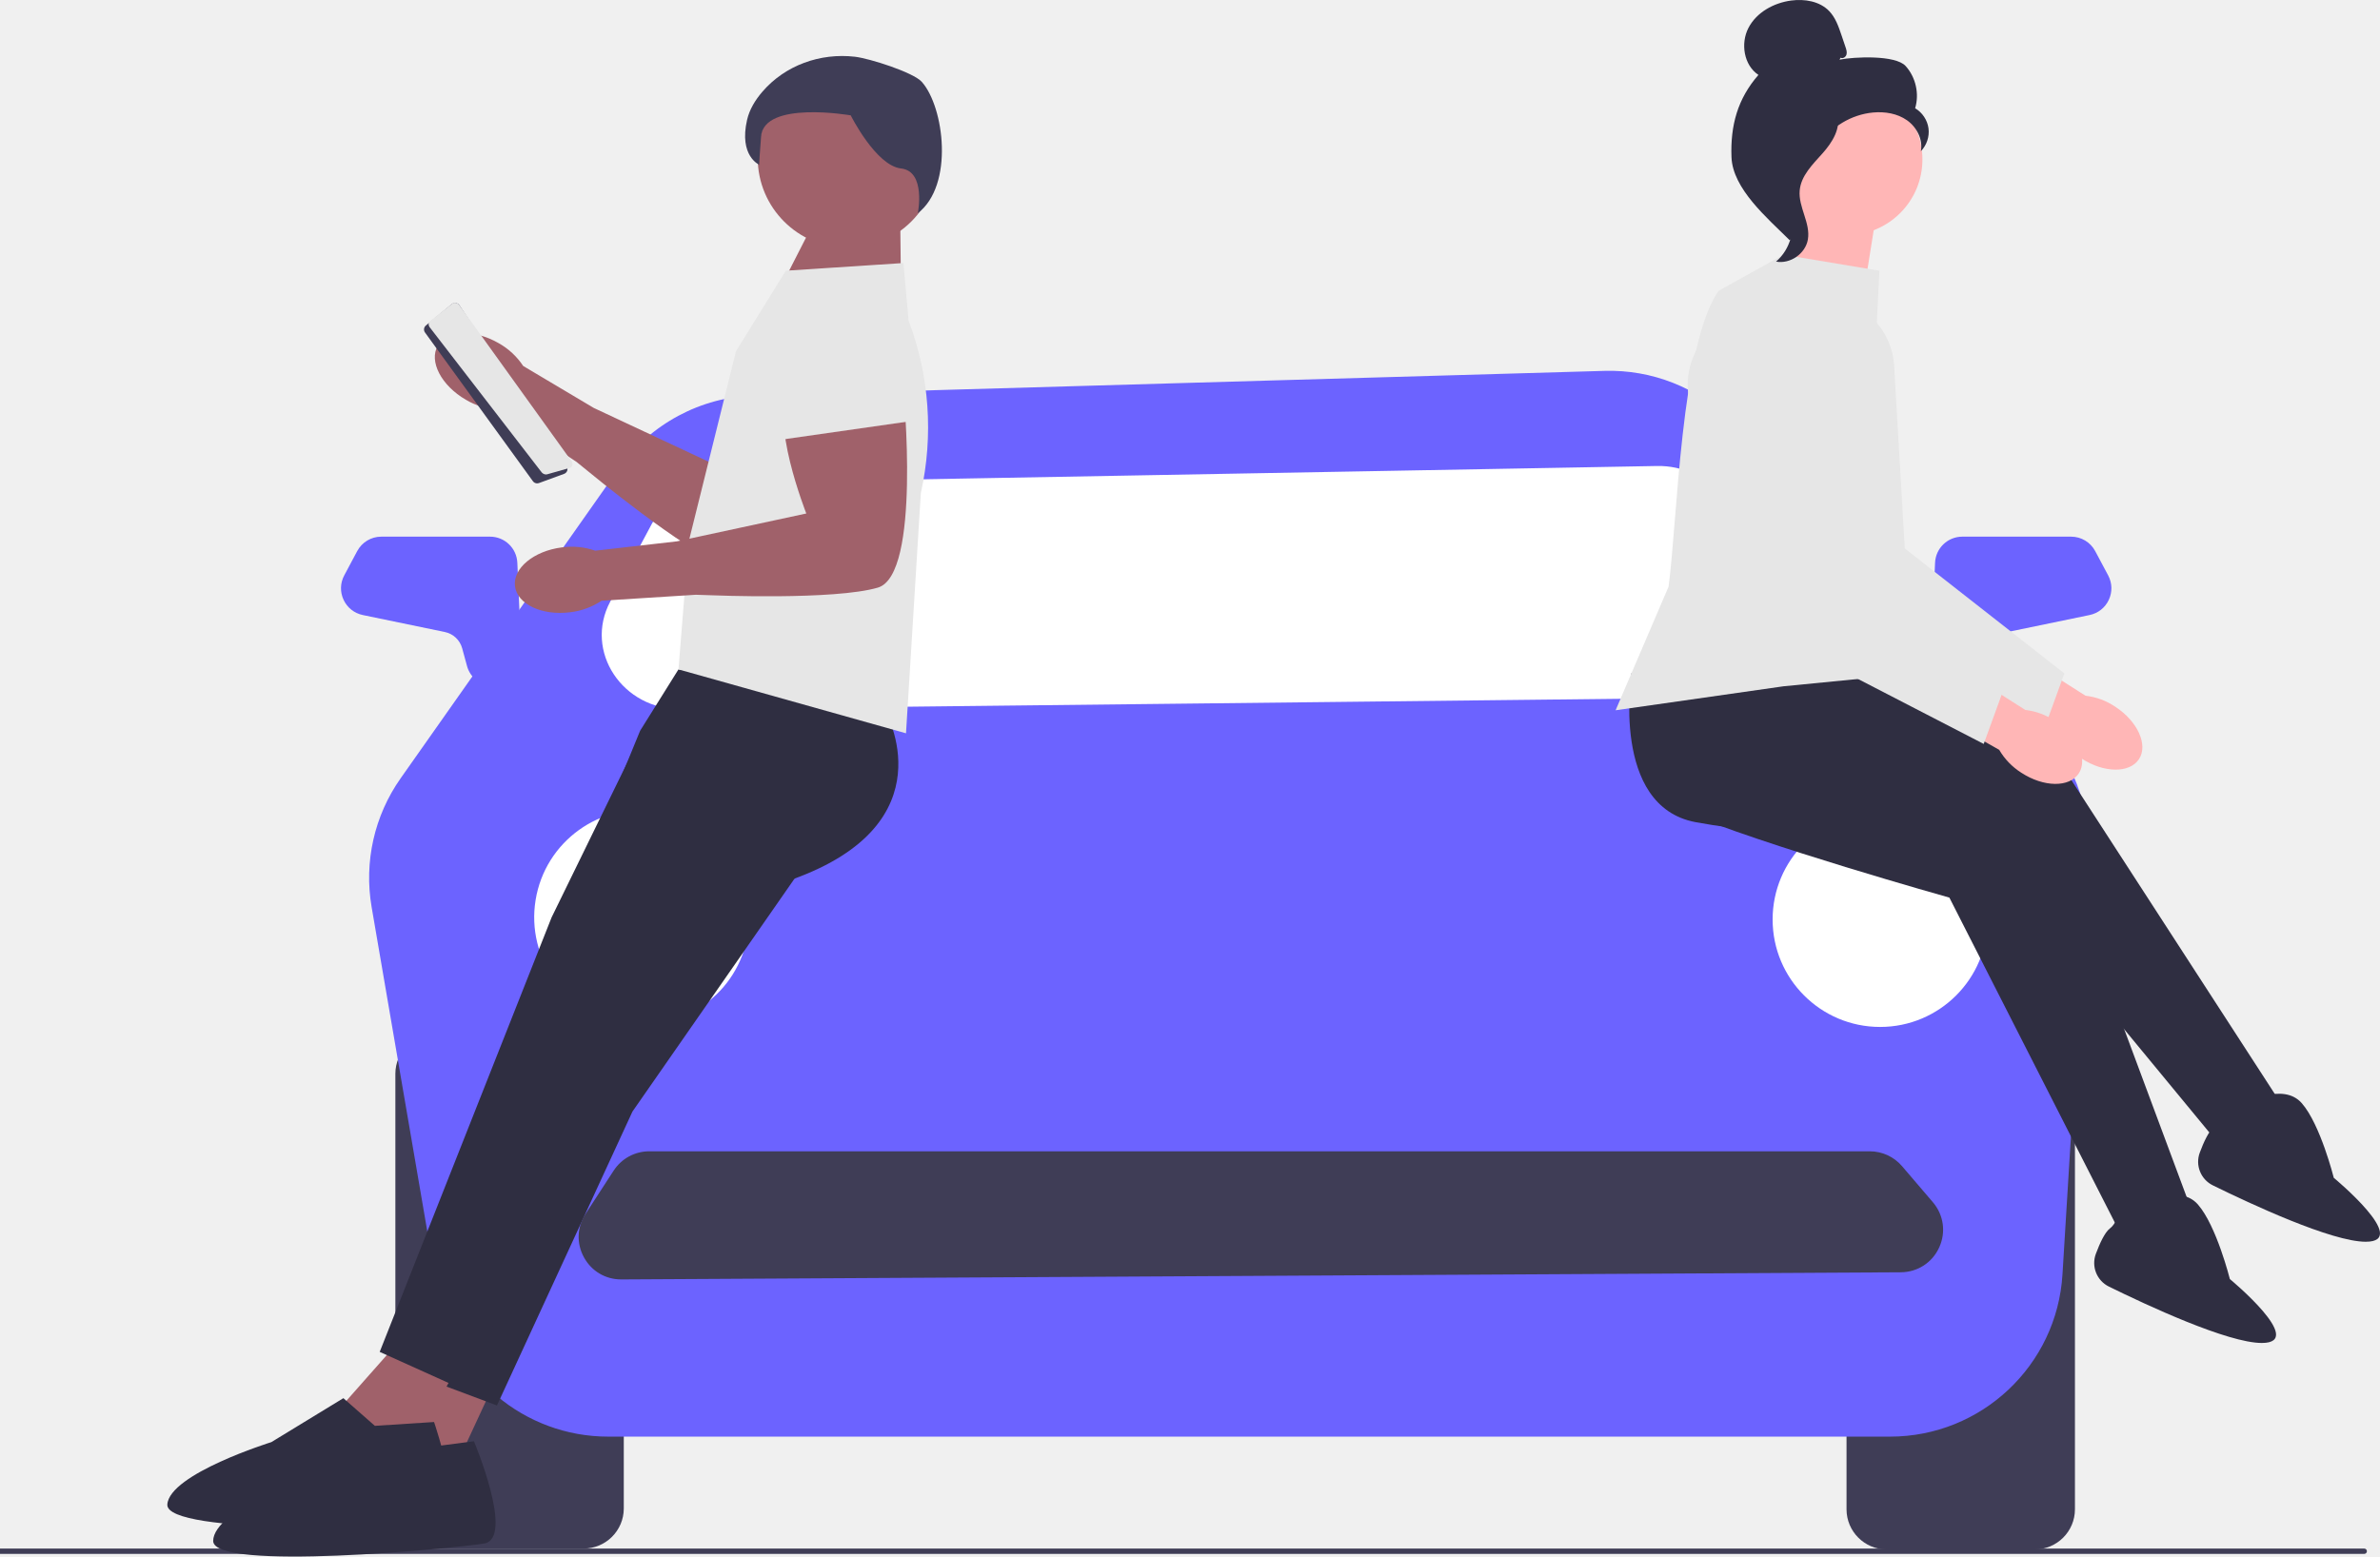
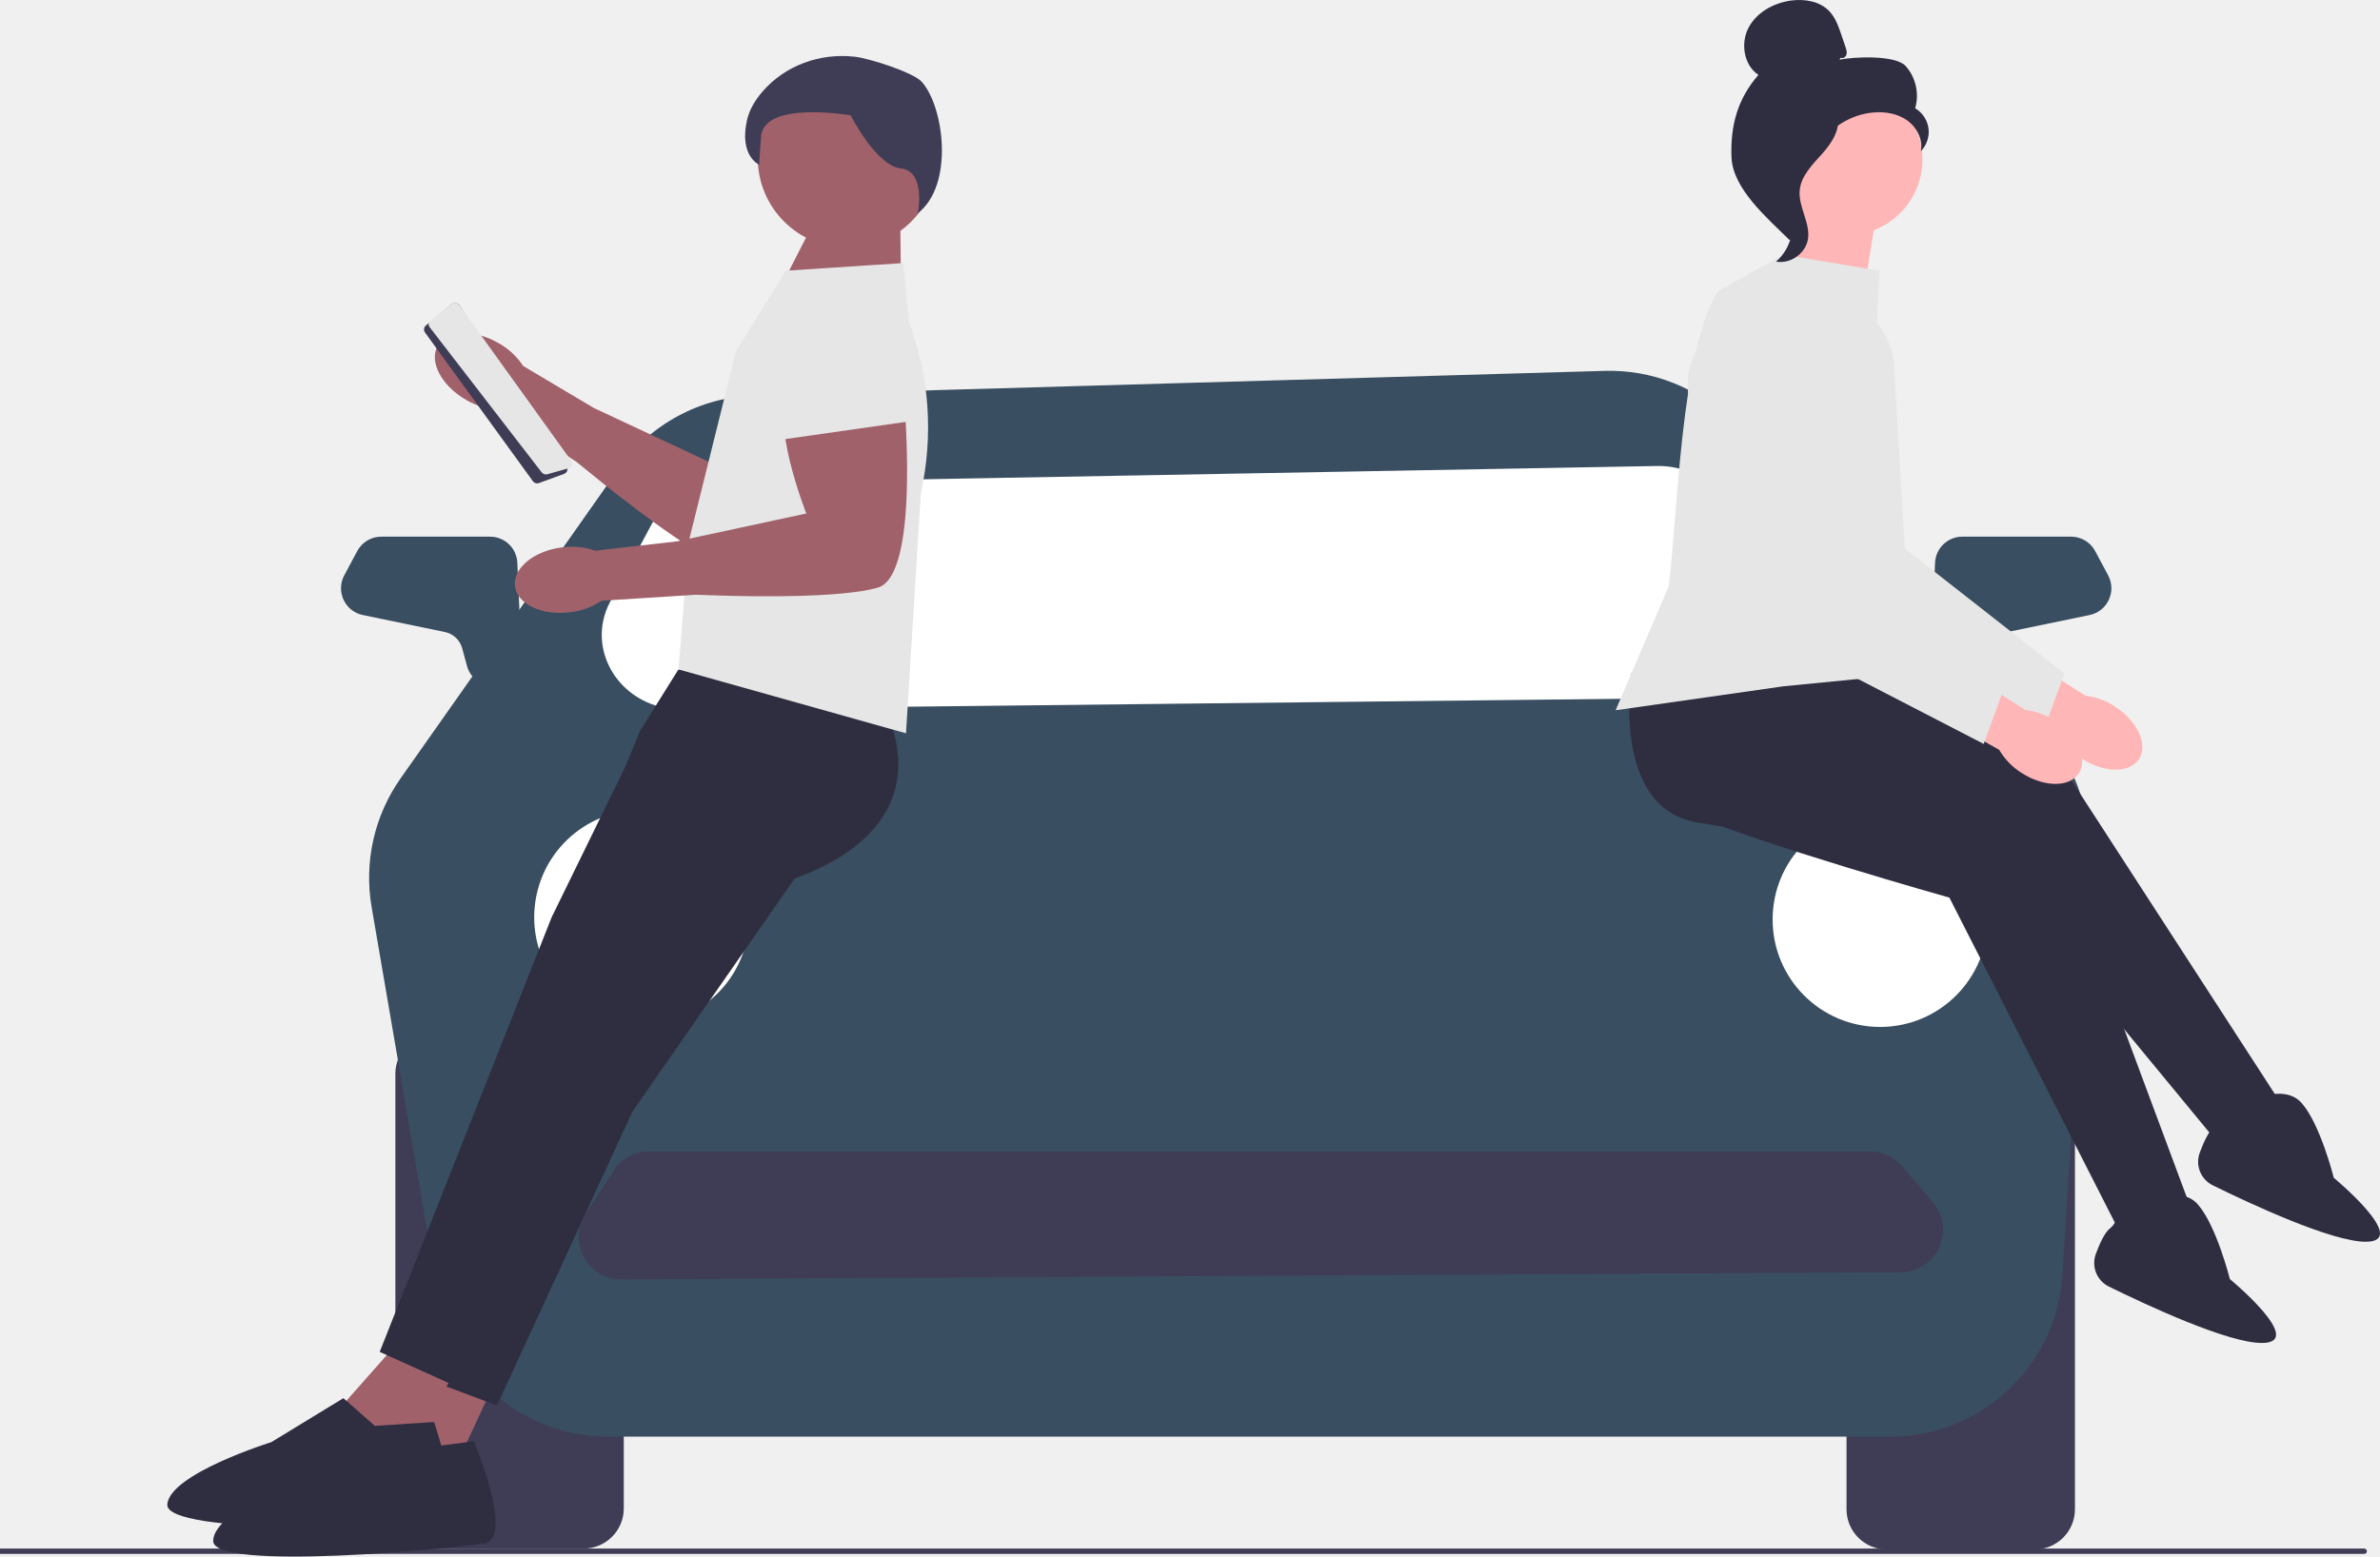
<svg xmlns="http://www.w3.org/2000/svg" width="892.91" height="584.158" viewBox="0 0 892.91 584.158">
  <path d="m887,583.158H0v-2h887c.552,0,1,.448,1,1h0c0,.552-.448,1-1,1Z" fill="#3f3d56" />
  <g>
    <path d="m218.965,581.158h-55.571c-8.306,0-15.063-6.758-15.063-15.064v-163.112c0-8.307,6.758-15.064,15.063-15.064h55.571c8.306,0,15.063,6.758,15.063,15.064v163.112c0,8.307-6.758,15.064-15.063,15.064h0Z" fill="#3f3d56" />
    <path d="m763.398,581.478h-55.571c-8.306,0-15.063-6.758-15.063-15.064v-163.112c0-8.307,6.758-15.064,15.063-15.064h55.571c8.306,0,15.063,6.758,15.063,15.064v163.112c0,8.307-6.758,15.064-15.063,15.064Z" fill="#3f3d56" />
-     <path d="m232.139,175.857l-81.833,116.226c-9.875,14.025-13.79,31.391-10.888,48.297l24.871,144.899c5.342,31.122,32.327,53.87,63.905,53.87h480.876c34.271,0,62.624-26.67,64.718-60.877l9.598-156.767c1.143-18.663-5.827-36.91-19.12-50.059l-114.786-113.546c-12.6-12.463-29.752-19.226-47.467-18.716l-318.725,9.187c-20.428.589-39.383,10.774-51.148,27.484l-0.0 0Z" fill="#6c63ff" />
+     <path d="m232.139,175.857l-81.833,116.226c-9.875,14.025-13.79,31.391-10.888,48.297l24.871,144.899c5.342,31.122,32.327,53.87,63.905,53.87h480.876c34.271,0,62.624-26.67,64.718-60.877l9.598-156.767c1.143-18.663-5.827-36.91-19.12-50.059l-114.786-113.546c-12.6-12.463-29.752-19.226-47.467-18.716l-318.725,9.187c-20.428.589-39.383,10.774-51.148,27.484l-0.0 0Z" fill="#394e61" />
    <path d="m244.604,196.49l-15.646,29.256c-9.97,18.643,4.567,40.658,26.685,40.412l391.727-4.351c24.061-.267,37.613-26.203,23.223-44.445l-24.665-31.266c-5.688-7.21-14.707-11.387-24.217-11.215l-351.415,6.362c-10.896.197-20.778,6.062-25.69,15.247h-0Z" fill="#fff" />
-     <path d="m734.955,257.541c-2.531,0-4.996-.939-6.889-2.652-2.145-1.941-3.375-4.714-3.375-7.608l.001-6.431,1.289-29.638c.24-5.504,4.742-9.815,10.25-9.815h40.78c3.797,0,7.266,2.081,9.054,5.432l4.859,9.111c1.536,2.882,1.622,6.229.236,9.184-1.386,2.957-4.015,5.031-7.211,5.691l-30.744,6.362c-3.179.656-5.684,3.011-6.538,6.145l-1.816,6.657c-1.111,4.071-4.679,7.089-8.878,7.509-.339.034-.679.051-1.017.051h0Z" fill="#6c63ff" />
-     <path d="m184.099,257.49c-4.199-.42-7.768-3.438-8.878-7.509l-1.816-6.657c-.854-3.134-3.36-5.489-6.538-6.145l-30.744-6.362c-3.197-.66-5.825-2.734-7.211-5.691-1.386-2.955-1.3-6.303.236-9.184l4.859-9.111c1.788-3.351,5.257-5.432,9.054-5.432h40.78c5.509,0,10.011,4.311,10.25,9.815l1.289,29.638.001,6.431c0,2.893-1.231,5.666-3.375,7.608-1.893,1.713-4.358,2.652-6.889,2.652-.338,0-.678-.016-1.017-.051l-0-0Z" fill="#6c63ff" />
+     <path d="m734.955,257.541c-2.531,0-4.996-.939-6.889-2.652-2.145-1.941-3.375-4.714-3.375-7.608l.001-6.431,1.289-29.638c.24-5.504,4.742-9.815,10.25-9.815h40.78c3.797,0,7.266,2.081,9.054,5.432l4.859,9.111c1.536,2.882,1.622,6.229.236,9.184-1.386,2.957-4.015,5.031-7.211,5.691l-30.744,6.362c-3.179.656-5.684,3.011-6.538,6.145l-1.816,6.657c-1.111,4.071-4.679,7.089-8.878,7.509-.339.034-.679.051-1.017.051h0Z" fill="#394e61" />
+     <path d="m184.099,257.49c-4.199-.42-7.768-3.438-8.878-7.509l-1.816-6.657c-.854-3.134-3.36-5.489-6.538-6.145l-30.744-6.362c-3.197-.66-5.825-2.734-7.211-5.691-1.386-2.955-1.3-6.303.236-9.184l4.859-9.111c1.788-3.351,5.257-5.432,9.054-5.432h40.78c5.509,0,10.011,4.311,10.25,9.815l1.289,29.638.001,6.431c0,2.893-1.231,5.666-3.375,7.608-1.893,1.713-4.358,2.652-6.889,2.652-.338,0-.678-.016-1.017-.051l-0-0Z" fill="#394e61" />
    <circle cx="240.749" cy="344.229" r="40.328" transform="translate(-137.5982 526.7298) rotate(-80.78253)" fill="#fff" />
    <circle cx="705.366" cy="345.069" r="40.328" fill="#fff" />
  </g>
  <g>
    <path d="m187.068,128.777c3.714,2.079,6.875,5.016,9.221,8.568l26.481,15.747,44.994,21.074s10.611-37.721,23.288-40.13c12.677-2.409,33.593,25.547,33.593,25.547,0,0-36.459,59.034-52.341,52.981-15.882-6.053-51.367-35.449-51.367-35.449l-4.635-3.767-29.483-19.613c-4.249-.258-8.375-1.531-12.031-3.711-9.221-5.327-13.947-14.403-10.556-20.27,3.391-5.868,13.614-6.305,22.837-.975v-0Z" fill="#a0616a" />
    <path d="m274.768,145.149l23.009-27.087,13.901,2.003c17.05,2.456,26.529,21.055,18.498,36.294l-8.009,15.196-47.399-26.406v-0Z" fill="#e6e6e6" />
  </g>
  <path d="m199.948,180.612l-40.498-55.829c-.601-.824-.454-1.979.334-2.629l9.715-8.022c.421-.348.973-.501,1.514-.421.539.081,1.025.385,1.329.841l40.238,60.389c.332.496.415,1.106.231,1.673-.185.569-.614,1.012-1.176,1.219l-9.453,3.46c-.695.255-1.471.084-1.997-.413-.086-.081-.165-.17-.236-.268v0Z" fill="#3f3d56" />
  <path d="m203.167,177.199l-41.913-54.328c-.621-.802-.578-1.847.097-2.379l8.335-6.559c.361-.284.859-.38,1.365-.264.505.117.978.435,1.296.877l42.039,58.479c.346.48.473,1.045.348,1.549-.126.505-.486.877-.989,1.021l-8.459,2.406c-.622.177-1.353-.042-1.879-.538-.086-.081-.166-.169-.239-.264l-0.0 0Z" fill="#e6e6e6" />
  <g>
    <g>
      <polygon points="186.444 516.902 168.22 556.228 138.486 542.8 161.506 513.066 186.444 516.902" fill="#a0616a" />
      <path d="m155.751,543.759l22.061-2.877s15.347,36.448,3.837,38.366-101.671,10.551-101.671-.959,37.407-25.897,37.407-25.897l25.897-18.224,12.469,9.592h0Z" fill="#2f2e41" />
    </g>
    <path d="m329.358,263.685s26.856,40.285-30.693,65.223l-61.386,88.242-50.835,110.303-30.693-11.51,53.713-166.893,30.693-74.814,14.387-23.02,74.814,12.469v0Z" fill="#2f2e41" />
  </g>
  <g>
    <g>
      <polygon points="173.021 510.299 152.272 548.353 123.477 533.015 148.386 504.845 173.021 510.299" fill="#a0616a" />
      <path d="m140.643,535.098l22.201-1.433s12.938,37.371,1.327,38.535-102.142,3.9-101.392-7.585c.75-11.485,39.016-23.404,39.016-23.404l27.03-16.497,11.817,10.384h0Z" fill="#2f2e41" />
    </g>
    <path d="m332.139,266.937s24.173,41.95-34.88,63.083l-67.008,84.053-57.918,106.754-29.877-13.486,64.479-163.037,35.505-72.654,15.857-22.033,73.842,17.32v0Z" fill="#2f2e41" />
  </g>
  <g>
    <polygon points="307.91 78.37 289.682 114.077 338.171 121.621 337.643 73.613 307.91 78.37" fill="#a0616a" />
    <circle cx="318.031" cy="59.266" r="33.753" fill="#a0616a" />
  </g>
  <path d="m339.909,275.195l5.566-90.169c4.816-21.583,3.212-44.103-4.614-64.786l-1.912-21.53-44.121,2.877-18.704,30.213-17.744,71.457-3.837,47.958,85.365,23.979-0-0Z" fill="#e6e6e6" />
  <g>
    <path d="m210.795,205.426c4.214-.593,8.509-.169,12.526,1.238l30.61-3.496,48.571-10.461s-14.387-36.448-5.755-46.04,42.203,0,42.203,0c0,0,6.714,69.059-9.592,73.855-16.306,4.796-62.345,2.877-62.345,2.877l-5.97-.192-35.34,2.235c-3.539,2.367-7.593,3.851-11.823,4.329-10.564,1.342-19.82-3.022-20.672-9.745-.853-6.723,7.019-13.26,17.588-14.6v-0Z" fill="#a0616a" />
    <path d="m290.512,165.371l1.918-35.489,12.277-6.821c15.059-8.366,33.862.7,36.694,17.692l2.824,16.944-53.713,7.673-0-0Z" fill="#e6e6e6" />
  </g>
  <path d="m344.347,80.011s3.147-15.737-6.295-16.786-18.885-19.934-18.885-19.934c0,0-32.582-5.683-33.631,7.956-1.049,13.639-.647,10.608-.647,10.608,0,0-7.746-3.264-4.599-16.903.899-3.897,3.083-7.451,5.744-10.54,8.553-9.929,21.692-14.62,34.71-13.119,5.513.636,21.928,5.868,25.099,9.436,8.393,9.442,12.142,38.791-1.497,49.283Z" fill="#3f3d56" />
  <path d="m233.066,480.151c-5.921,0-11.145-3.098-13.987-8.3-2.858-5.231-2.625-11.337.624-16.334l.483.313-.483-.313,10.527-16.196c2.953-4.543,7.951-7.255,13.369-7.255h457.877c4.668,0,9.086,2.035,12.119,5.583l11.553,13.512c4.08,4.773,4.993,11.284,2.381,16.994-2.611,5.71-8.134,9.278-14.412,9.313l-479.957,2.683h-.096l0.0 0Z" fill="#3f3d56" />
  <g>
    <g>
-       <path id="uuid-74581560-a732-4395-9660-6cbd9679a5ea-83" d="m780.887,284.629c8.423,5.509,18.093,5.628,21.599.267s-.482-14.171-8.909-19.681c-3.336-2.247-7.162-3.663-11.157-4.128l-35.984-22.891-10.382,17.115,36.576,20.75c2.029,3.475,4.86,6.413,8.258,8.568v-0Z" fill="#ffb6b6" />
+       <path id="uuid-74581560-a732-4395-9660-6cbd9679a5ea-107" d="m780.887,284.629c8.423,5.509,18.093,5.628,21.599.267s-.482-14.171-8.909-19.681c-3.336-2.247-7.162-3.663-11.157-4.128l-35.984-22.891-10.382,17.115,36.576,20.75c2.029,3.475,4.86,6.413,8.258,8.568v-0Z" fill="#ffb6b6" />
      <path d="m678.541,228.218l88.279,45.628,7.68-21.12-59.879-46.905-3.986-68.43c-.487-8.357-4.678-15.931-11.498-20.782-6.82-4.85-15.351-6.324-23.404-4.043h0c-14.337,4.062-22.885,19.083-19.053,33.483l21.862,82.17v0Z" fill="#e6e6e6" />
    </g>
    <polygon points="699.865 105.768 703.992 79.971 676.132 68.621 672.004 107.832 699.865 105.768" fill="#ffb6b6" />
    <path d="m612.129,252.556s-7.998,49.989,23.995,55.988,104.977,9.998,104.977,9.998l93.979,113.975,18.996-20.995-80.982-124.972-64.986-40.991-95.979,6.998Z" fill="#2f2e41" />
    <path d="m619.765,244.463s-18.653,47.063,11.277,59.86c29.93,12.797,100.308,32.534,100.308,32.534l67.014,131.649,23.098-16.374-51.941-139.565-54.545-54.113-95.211-13.991v0Z" fill="#2f2e41" />
    <path d="m705.109,101.589l-35.992-5.999-24.394,13.578c-14.198,20.652-15.372,86.153-18.723,110.99l-19.869,46.395,62.986-8.998,50.989-4.999-16.996-110.975,2-39.991-0-0s0,0,0,0Z" fill="#e6e6e6" />
    <g>
      <circle cx="692.824" cy="59.853" r="28.411" fill="#ffb6b6" />
      <path d="m690.557,21.656c.822.48,1.923-.246,2.187-1.161s-.043-1.886-.348-2.788c-.511-1.513-1.022-3.027-1.533-4.54-1.087-3.22-2.241-6.553-4.596-9.004-3.554-3.699-9.202-4.64-14.286-3.959-6.529.876-12.971,4.411-16.007,10.257-3.036,5.846-1.743,14.004,3.742,17.652-7.818,8.961-10.544,18.948-10.113,30.832s13.381,22.822,21.827,31.194c1.886-1.143,3.601-6.501,2.564-8.448s.449-4.202-.836-5.994c-1.285-1.793-2.359,1.062-1.061-.721.819-1.125-2.379-3.713-1.161-4.386,5.892-3.257,7.851-10.6,11.551-16.224,4.463-6.783,12.102-11.377,20.186-12.139,4.453-.42,9.157.341,12.807,2.926s6.013,7.205,5.167,11.597c2.192-2.226,3.283-5.488,2.872-8.584s-2.317-5.96-5.014-7.536c1.64-5.424.235-11.662-3.572-15.859s-19.249-3.482-24.806-2.378" fill="#2f2e41" />
      <path d="m689.694,42.393c-7.361.795-12.675,7.171-17.163,13.059-2.587,3.394-5.296,7.142-5.231,11.409.066,4.314,2.95,8.014,4.328,12.102,2.253,6.682.057,14.632-5.306,19.211,5.3,1.006,11.028-2.968,11.943-8.284,1.065-6.188-3.626-12.161-3.071-18.416.489-5.51,4.832-9.751,8.524-13.872,3.692-4.12,7.159-9.588,5.461-14.853" fill="#2f2e41" />
    </g>
    <g>
-       <path id="uuid-ef13178e-a92e-405e-93c1-67bc679ad22f-84" d="m758.306,289.973c8.423,5.509,18.093,5.628,21.599.267s-.482-14.171-8.909-19.681c-3.336-2.247-7.162-3.663-11.157-4.128l-35.984-22.891-10.382,17.115,36.576,20.75c2.029,3.475,4.86,6.413,8.258,8.568Z" fill="#ffb6b6" />
+       <path id="uuid-ef13178e-a92e-405e-93c1-67bc679ad22f-108" d="m758.306,289.973c8.423,5.509,18.093,5.628,21.599.267s-.482-14.171-8.909-19.681c-3.336-2.247-7.162-3.663-11.157-4.128l-35.984-22.891-10.382,17.115,36.576,20.75c2.029,3.475,4.86,6.413,8.258,8.568Z" fill="#ffb6b6" />
      <path d="m655.96,233.562l88.279,45.628,7.68-21.12-59.879-46.905-3.986-68.43c-.487-8.357-4.678-15.931-11.498-20.782-6.82-4.85-15.351-6.324-23.404-4.043h0c-14.337,4.062-22.885,19.083-19.053,33.483l21.862,82.17v0Z" fill="#e6e6e6" />
    </g>
    <path d="m801.544,450.844l2.043,1.167s13.997-7.998,20.995,0,11.997,27.994,11.997,27.994c0,0,28.994,23.995,11.997,23.995-12.794,0-43.151-14.163-57.379-21.166-4.542-2.236-6.657-7.547-4.89-12.291,1.473-3.955,3.377-8.104,5.282-9.533,2-1.5,3.249-4.749,3.999-7.623.679-2.604,3.618-3.878,5.955-2.542h0Z" fill="#2f2e41" />
    <path d="m840.535,412.852l2.043,1.167s13.997-7.998,20.995,0,11.997,27.994,11.997,27.994c0,0,28.994,23.995,11.997,23.995-12.794,0-43.151-14.163-57.379-21.166-4.542-2.236-6.657-7.547-4.89-12.291,1.473-3.955,3.377-8.104,5.282-9.533,2-1.5,3.249-4.749,3.999-7.623.679-2.604,3.618-3.878,5.955-2.542h0Z" fill="#2f2e41" />
  </g>
</svg>
